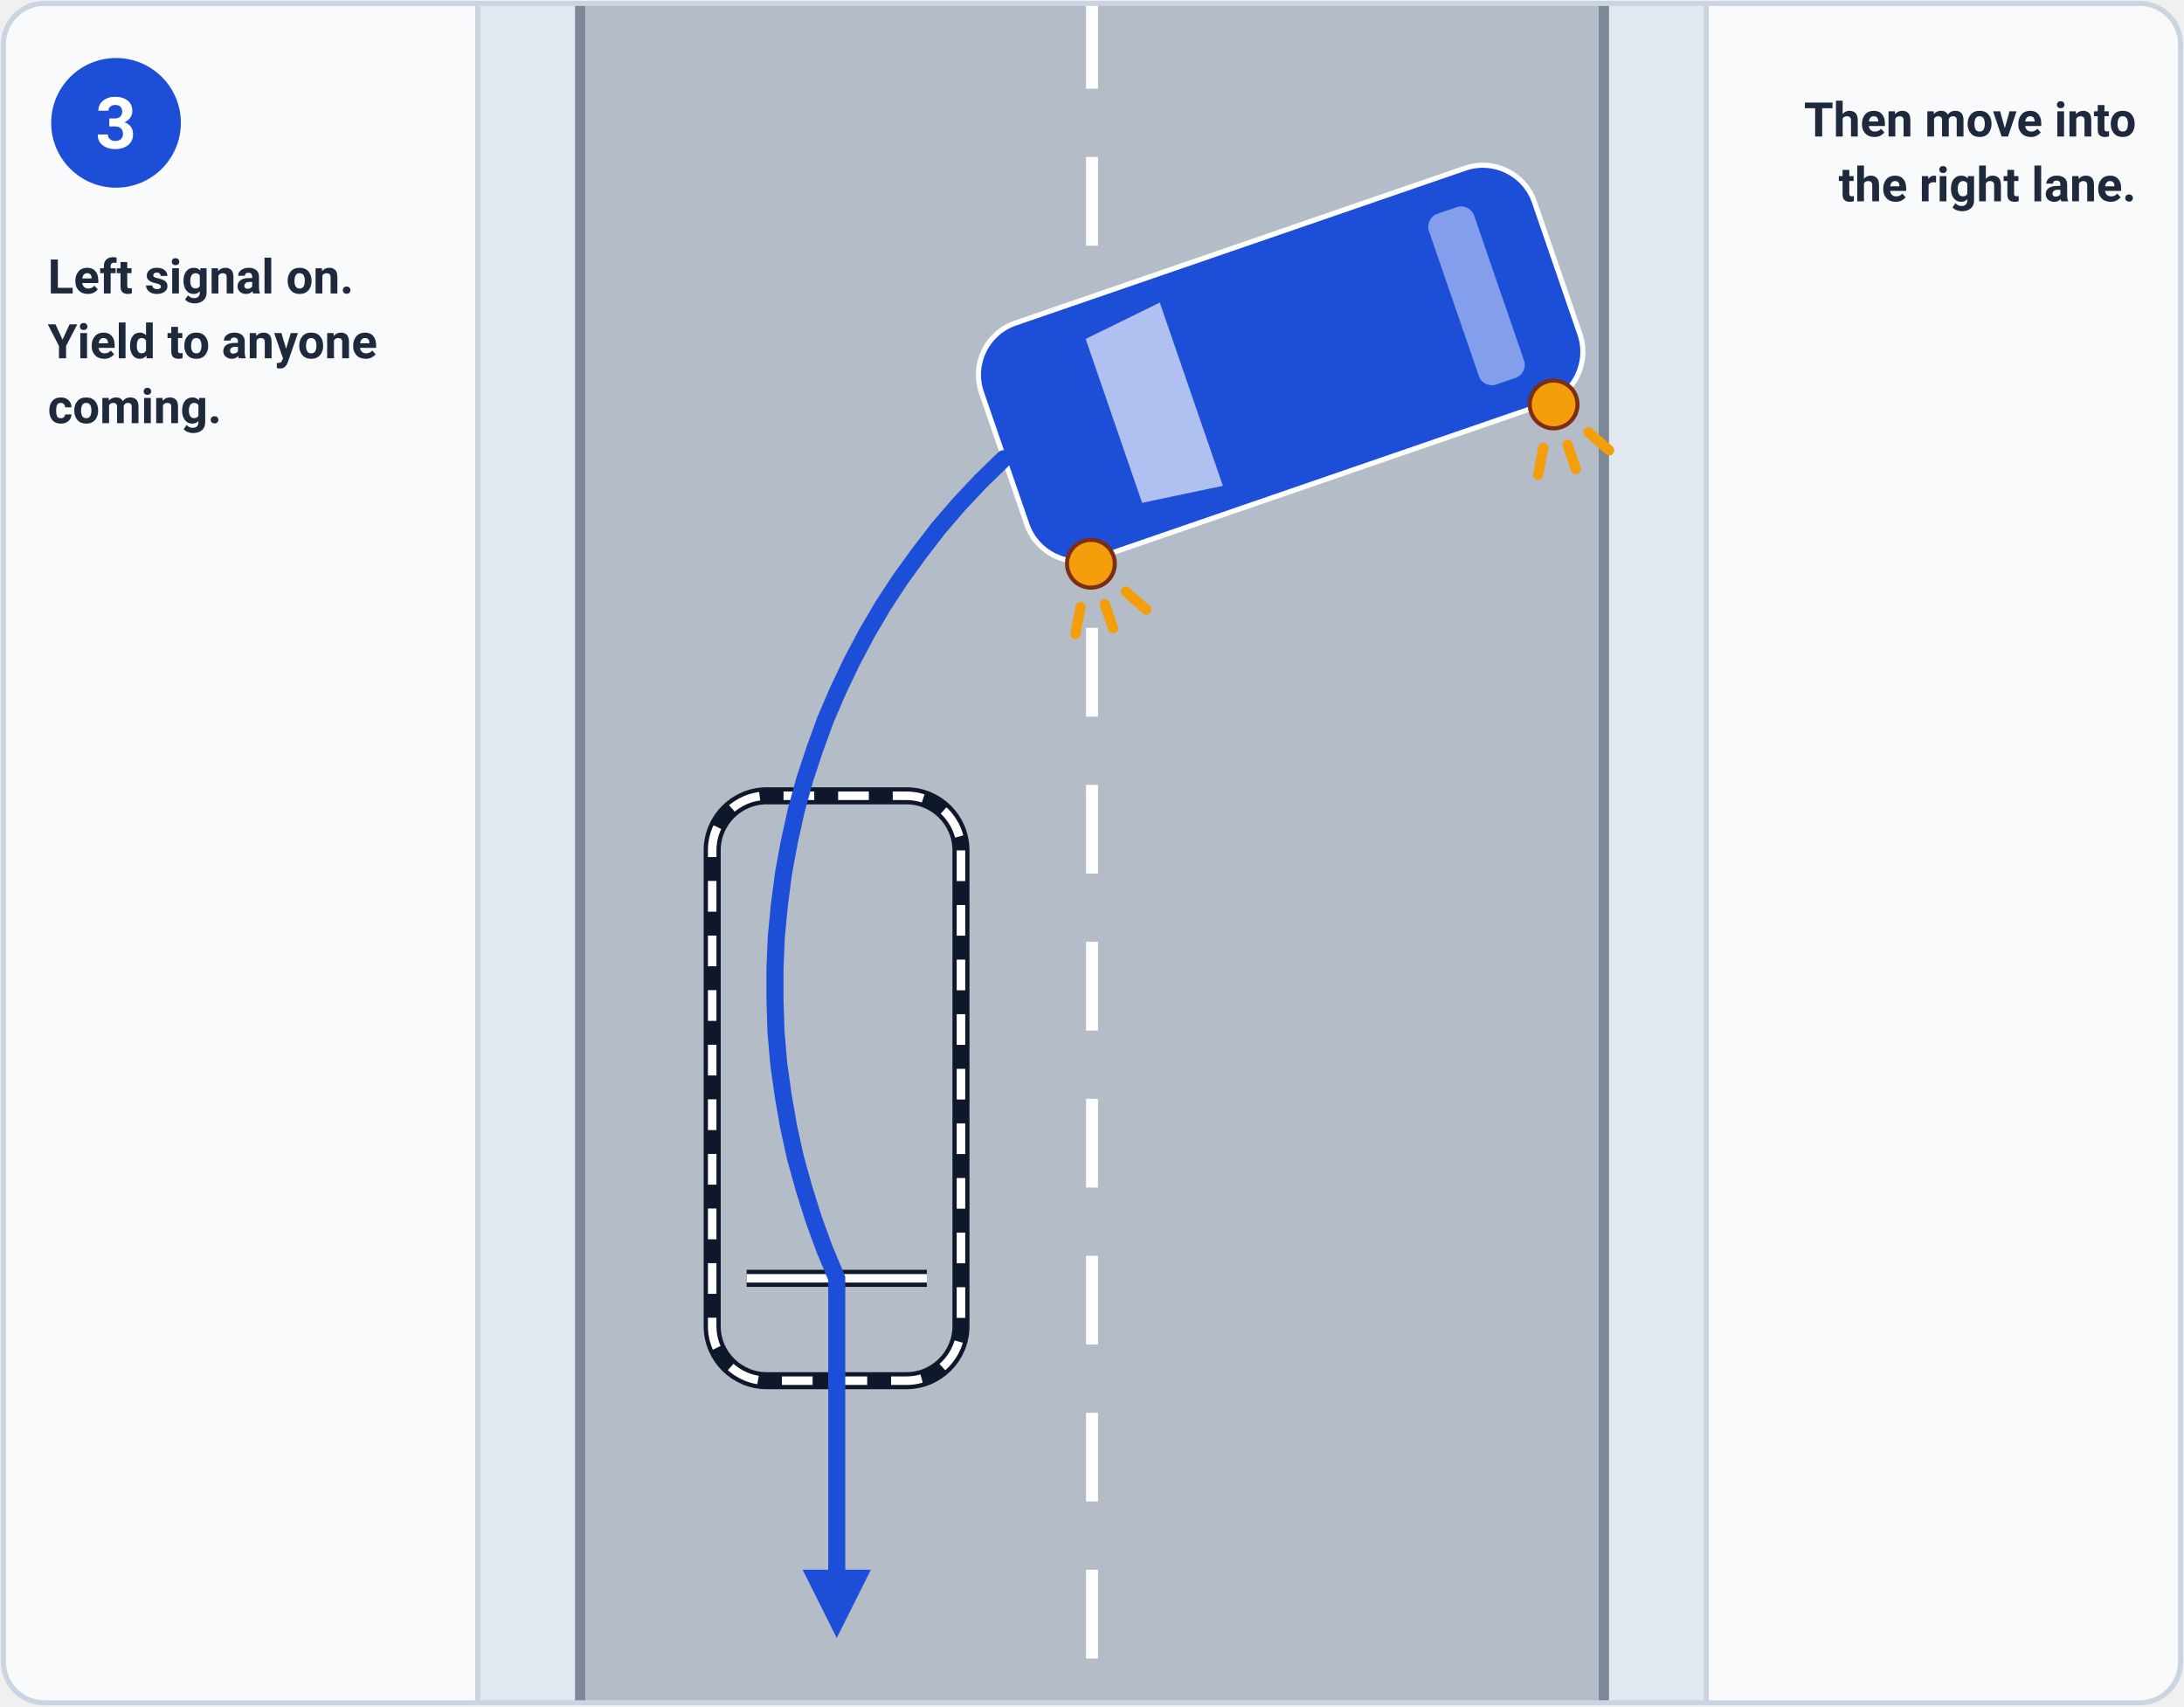
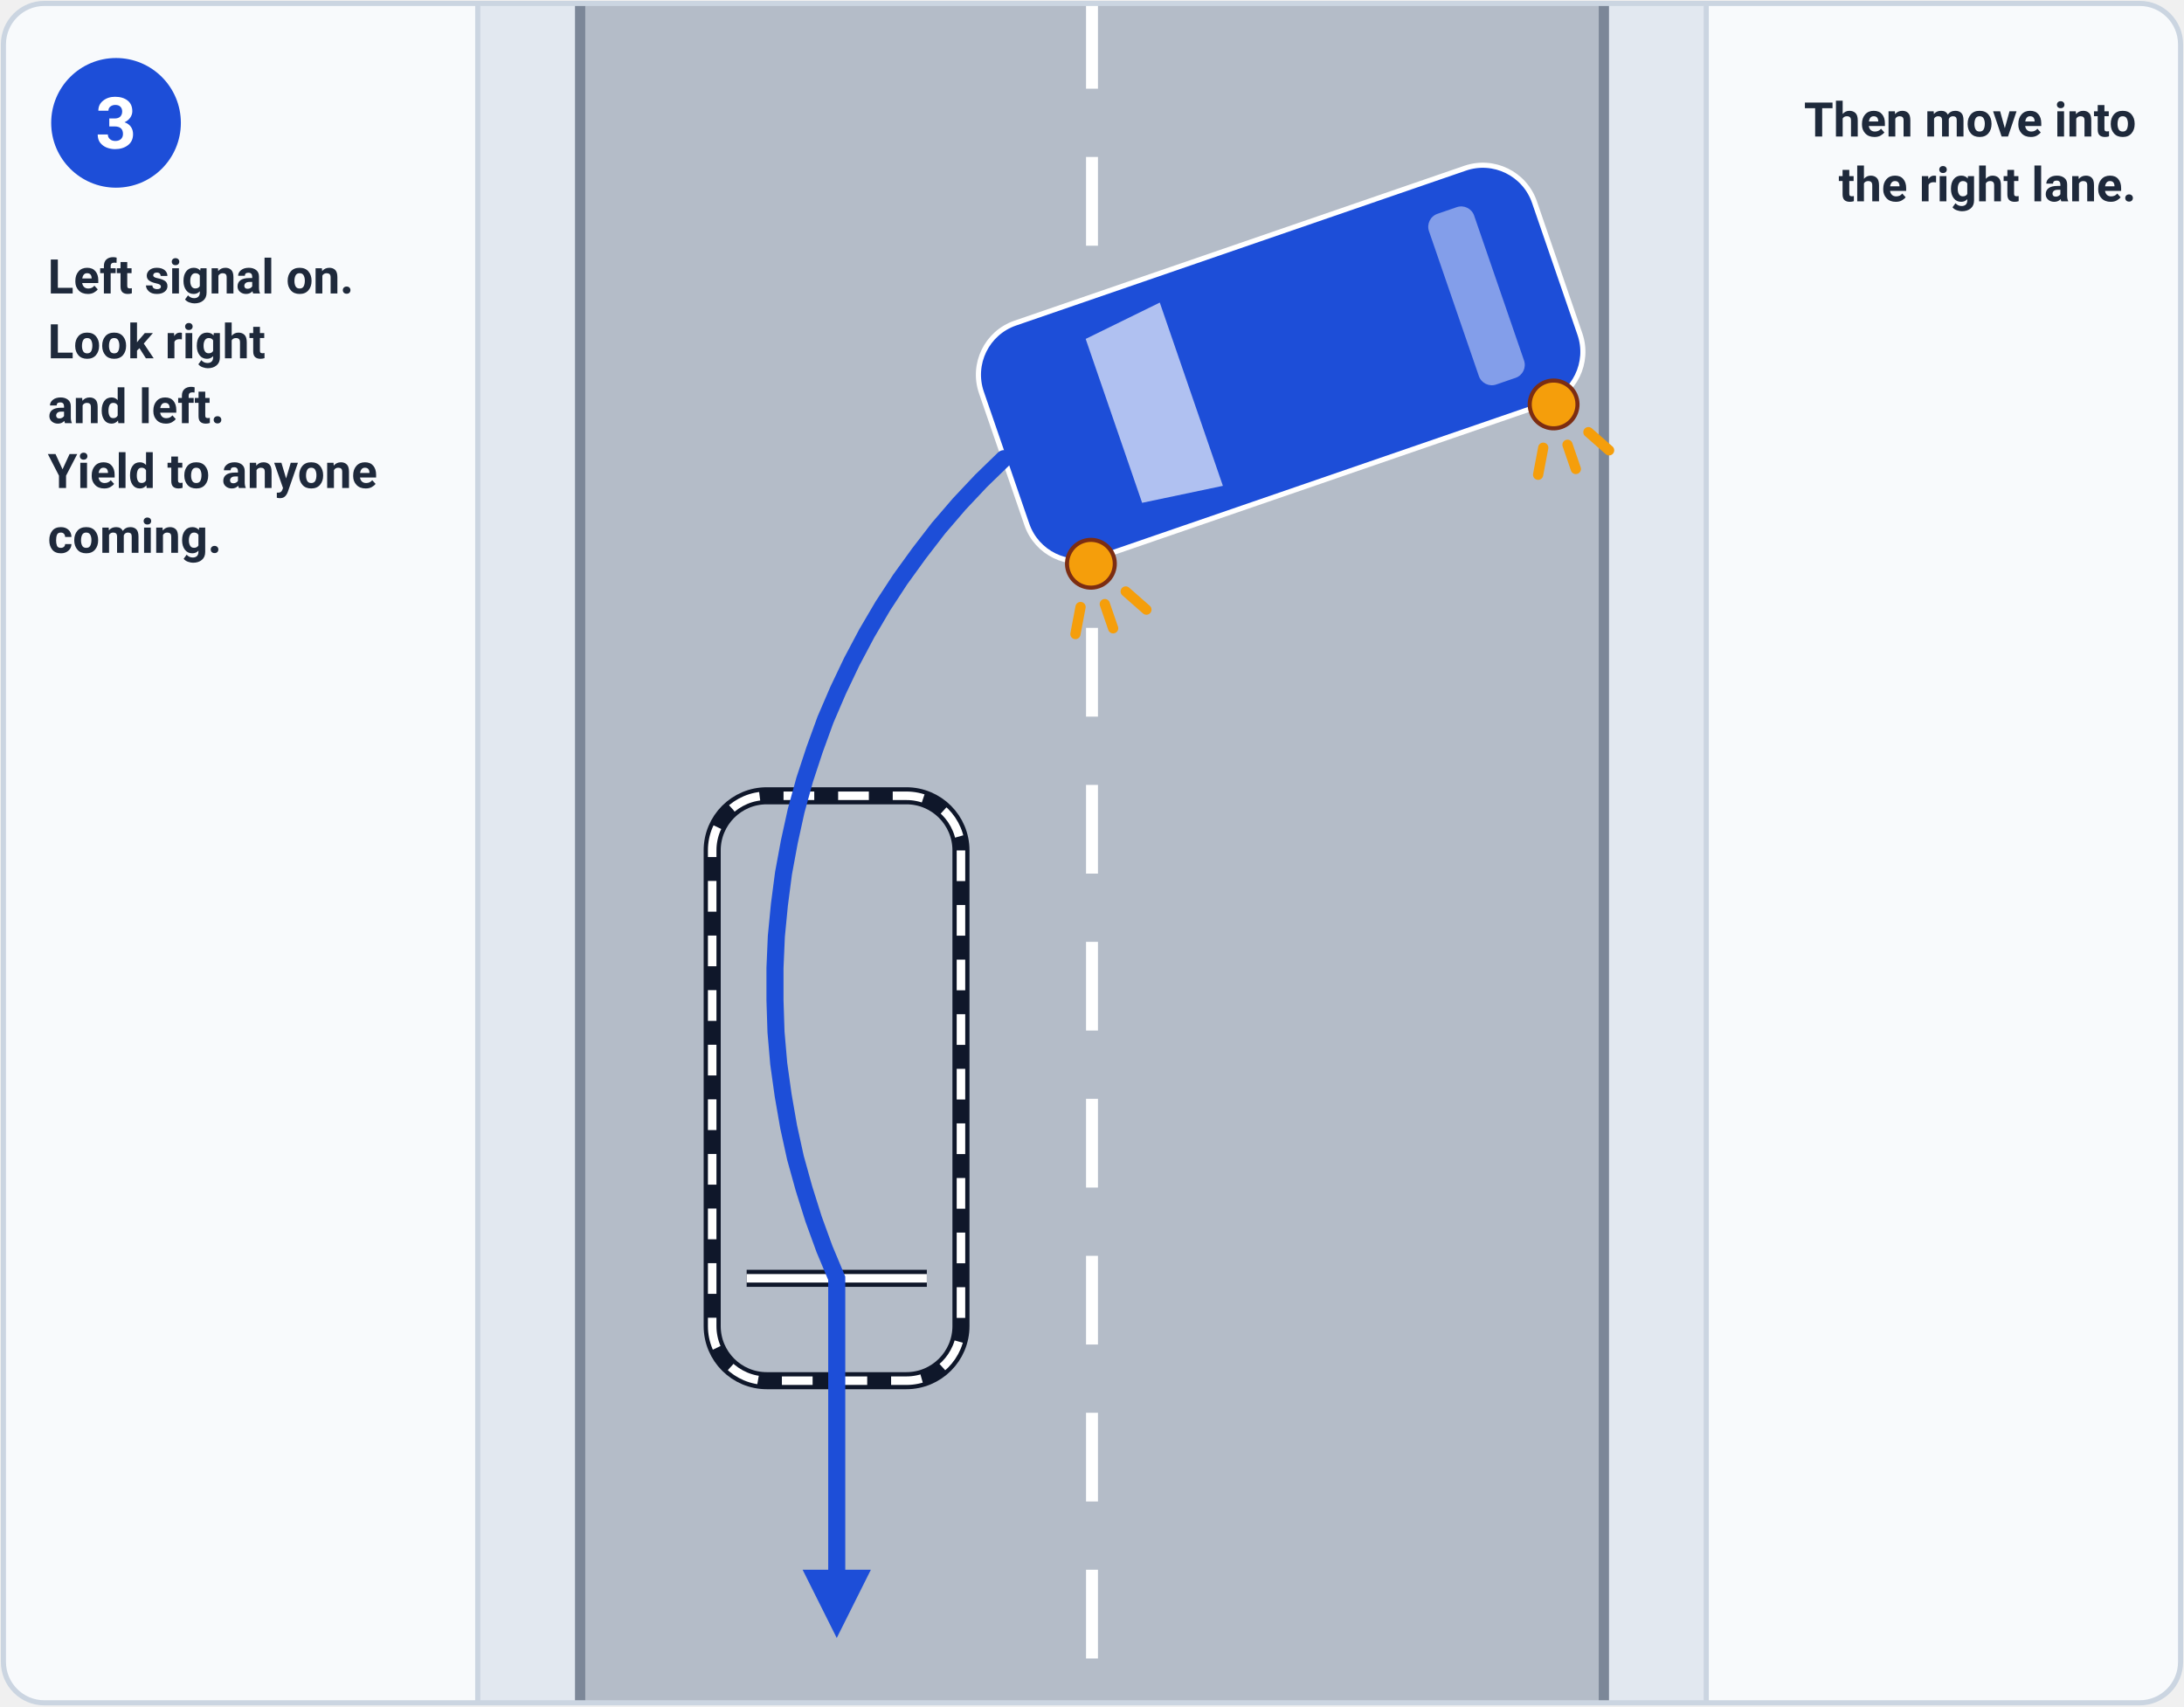
<svg xmlns="http://www.w3.org/2000/svg" viewBox="0 0 640 500" role="img" aria-label="Turning around, third move, seen from above. The car, with its left signal on, goes forward steering left into the right lane of the opposite direction and drives away.">
  <defs>
    <clipPath id="card">
      <rect x="1" y="1" width="638" height="498" rx="12" />
    </clipPath>
    <marker id="ab" viewBox="0 0 10 10" refX="7" refY="5" markerWidth="4" markerHeight="4" orient="auto">
      <path d="M0,0 L10,5 L0,10 z" fill="#1D4ED8" />
    </marker>
  </defs>
  <rect x="1" y="1" width="638" height="498" rx="12" fill="#f8fafc" />
  <g clip-path="url(#card)">
    <rect x="140" y="0" width="360" height="500" fill="#E2E8F0" />
    <rect x="170" y="0" width="300" height="500" fill="#B4BCC8" />
    <line x1="170" y1="0" x2="170" y2="500" stroke="#7C8798" stroke-width="3" />
    <line x1="470" y1="0" x2="470" y2="500" stroke="#7C8798" stroke-width="3" />
    <line x1="140" y1="0" x2="140" y2="500" stroke="#cbd5e1" stroke-width="1.5" />
    <line x1="500" y1="0" x2="500" y2="500" stroke="#cbd5e1" stroke-width="1.5" />
    <line x1="320.0" y1="0" x2="320.0" y2="500" stroke="#ffffff" stroke-width="3.5" stroke-dasharray="26 20" />
    <g transform="translate(375.3 106.5) rotate(-199.0)">
      <rect x="-85.7" y="-36.4" width="171.4" height="72.9" rx="16" fill="#1D4ED8" stroke="#ffffff" stroke-width="1.5" />
      <path d="M 27.7 -28.4 L 51.7 -25.4 L 51.7 25.4 L 27.7 28.4 Z" fill="#ffffff" opacity=".65" />
      <rect x="-67.7" y="-26.4" width="14" height="52.9" rx="4" fill="#ffffff" opacity=".45" />
      <circle cx="71.7" cy="-37.4" r="7" fill="#F59E0B" stroke="#7C2D12" stroke-width="1.2" />
      <path d="M 64.7 -48.4 L 60.7 -55.4 M 71.7 -49.9 L 71.7 -57.4 M 78.7 -48.4 L 82.7 -55.4" stroke="#F59E0B" stroke-width="3" stroke-linecap="round" fill="none" />
      <circle cx="-71.7" cy="-37.4" r="7" fill="#F59E0B" stroke="#7C2D12" stroke-width="1.2" />
      <path d="M -78.7 -48.4 L -82.7 -55.4 M -71.7 -49.9 L -71.7 -57.4 M -64.7 -48.4 L -60.7 -55.4" stroke="#F59E0B" stroke-width="3" stroke-linecap="round" fill="none" />
    </g>
    <g transform="translate(245.2 318.9) rotate(-270.0)">
      <rect x="-85.7" y="-36.4" width="171.4" height="72.9" rx="16" fill="none" stroke="#0f172a" stroke-width="5" />
      <path d="M 55.7 -26.4 L 55.7 26.4" fill="none" stroke="#0f172a" stroke-width="5" />
      <rect x="-85.7" y="-36.4" width="171.4" height="72.9" rx="16" fill="none" stroke="#ffffff" stroke-width="2.5" stroke-dasharray="9 7" />
      <path d="M 55.7 -26.4 L 55.7 26.4" fill="none" stroke="#ffffff" stroke-width="2.5" />
    </g>
    <path d="M 294.2 134.4 L 287.5 140.9 L 281.1 147.7 L 275.0 154.8 L 269.3 162.2 L 263.8 169.8 L 258.7 177.6 L 254.0 185.6 L 249.6 193.9 L 245.6 202.3 L 241.9 210.9 L 238.7 219.7 L 235.8 228.5 L 233.3 237.6 L 231.3 246.7 L 229.6 255.9 L 228.4 265.1 L 227.5 274.4 L 227.1 283.7 L 227.1 293.1 L 227.4 302.4 L 228.2 311.7 L 229.5 321.0 L 231.1 330.2 L 233.1 339.3 L 235.6 348.3 L 238.4 357.2 L 241.6 366.0 L 245.2 374.6 L 245.2 474.0" fill="none" stroke="#1D4ED8" stroke-width="5" stroke-linecap="round" marker-end="url(#ab)" />
  </g>
  <rect x="1" y="1" width="638" height="498" rx="12" fill="none" stroke="#cbd5e1" stroke-width="1.5" />
  <circle cx="34" cy="36" r="19" fill="#1D4ED8" />
  <text x="34" y="43.5" text-anchor="middle" font-family="system-ui, -apple-system, 'Segoe UI', Roboto, sans-serif" font-size="21" font-weight="700" fill="#ffffff">3</text>
  <g font-family="system-ui, -apple-system, 'Segoe UI', Roboto, sans-serif" font-size="14" font-weight="600" fill="#1e293b">
    <text x="14" y="86">Left signal on.</text>
-     <text x="14" y="105">Yield to anyone</text>
-     <text x="14" y="124">coming.</text>
+     <text x="14" y="105">Look right</text>
+     <text x="14" y="124">and left.</text>
+     <text x="14" y="143">Yield to anyone</text>
+     <text x="14" y="162">coming.</text>
    <text x="626" y="40" text-anchor="end">Then move into</text>
    <text x="626" y="59" text-anchor="end">the right lane.</text>
  </g>
</svg>
